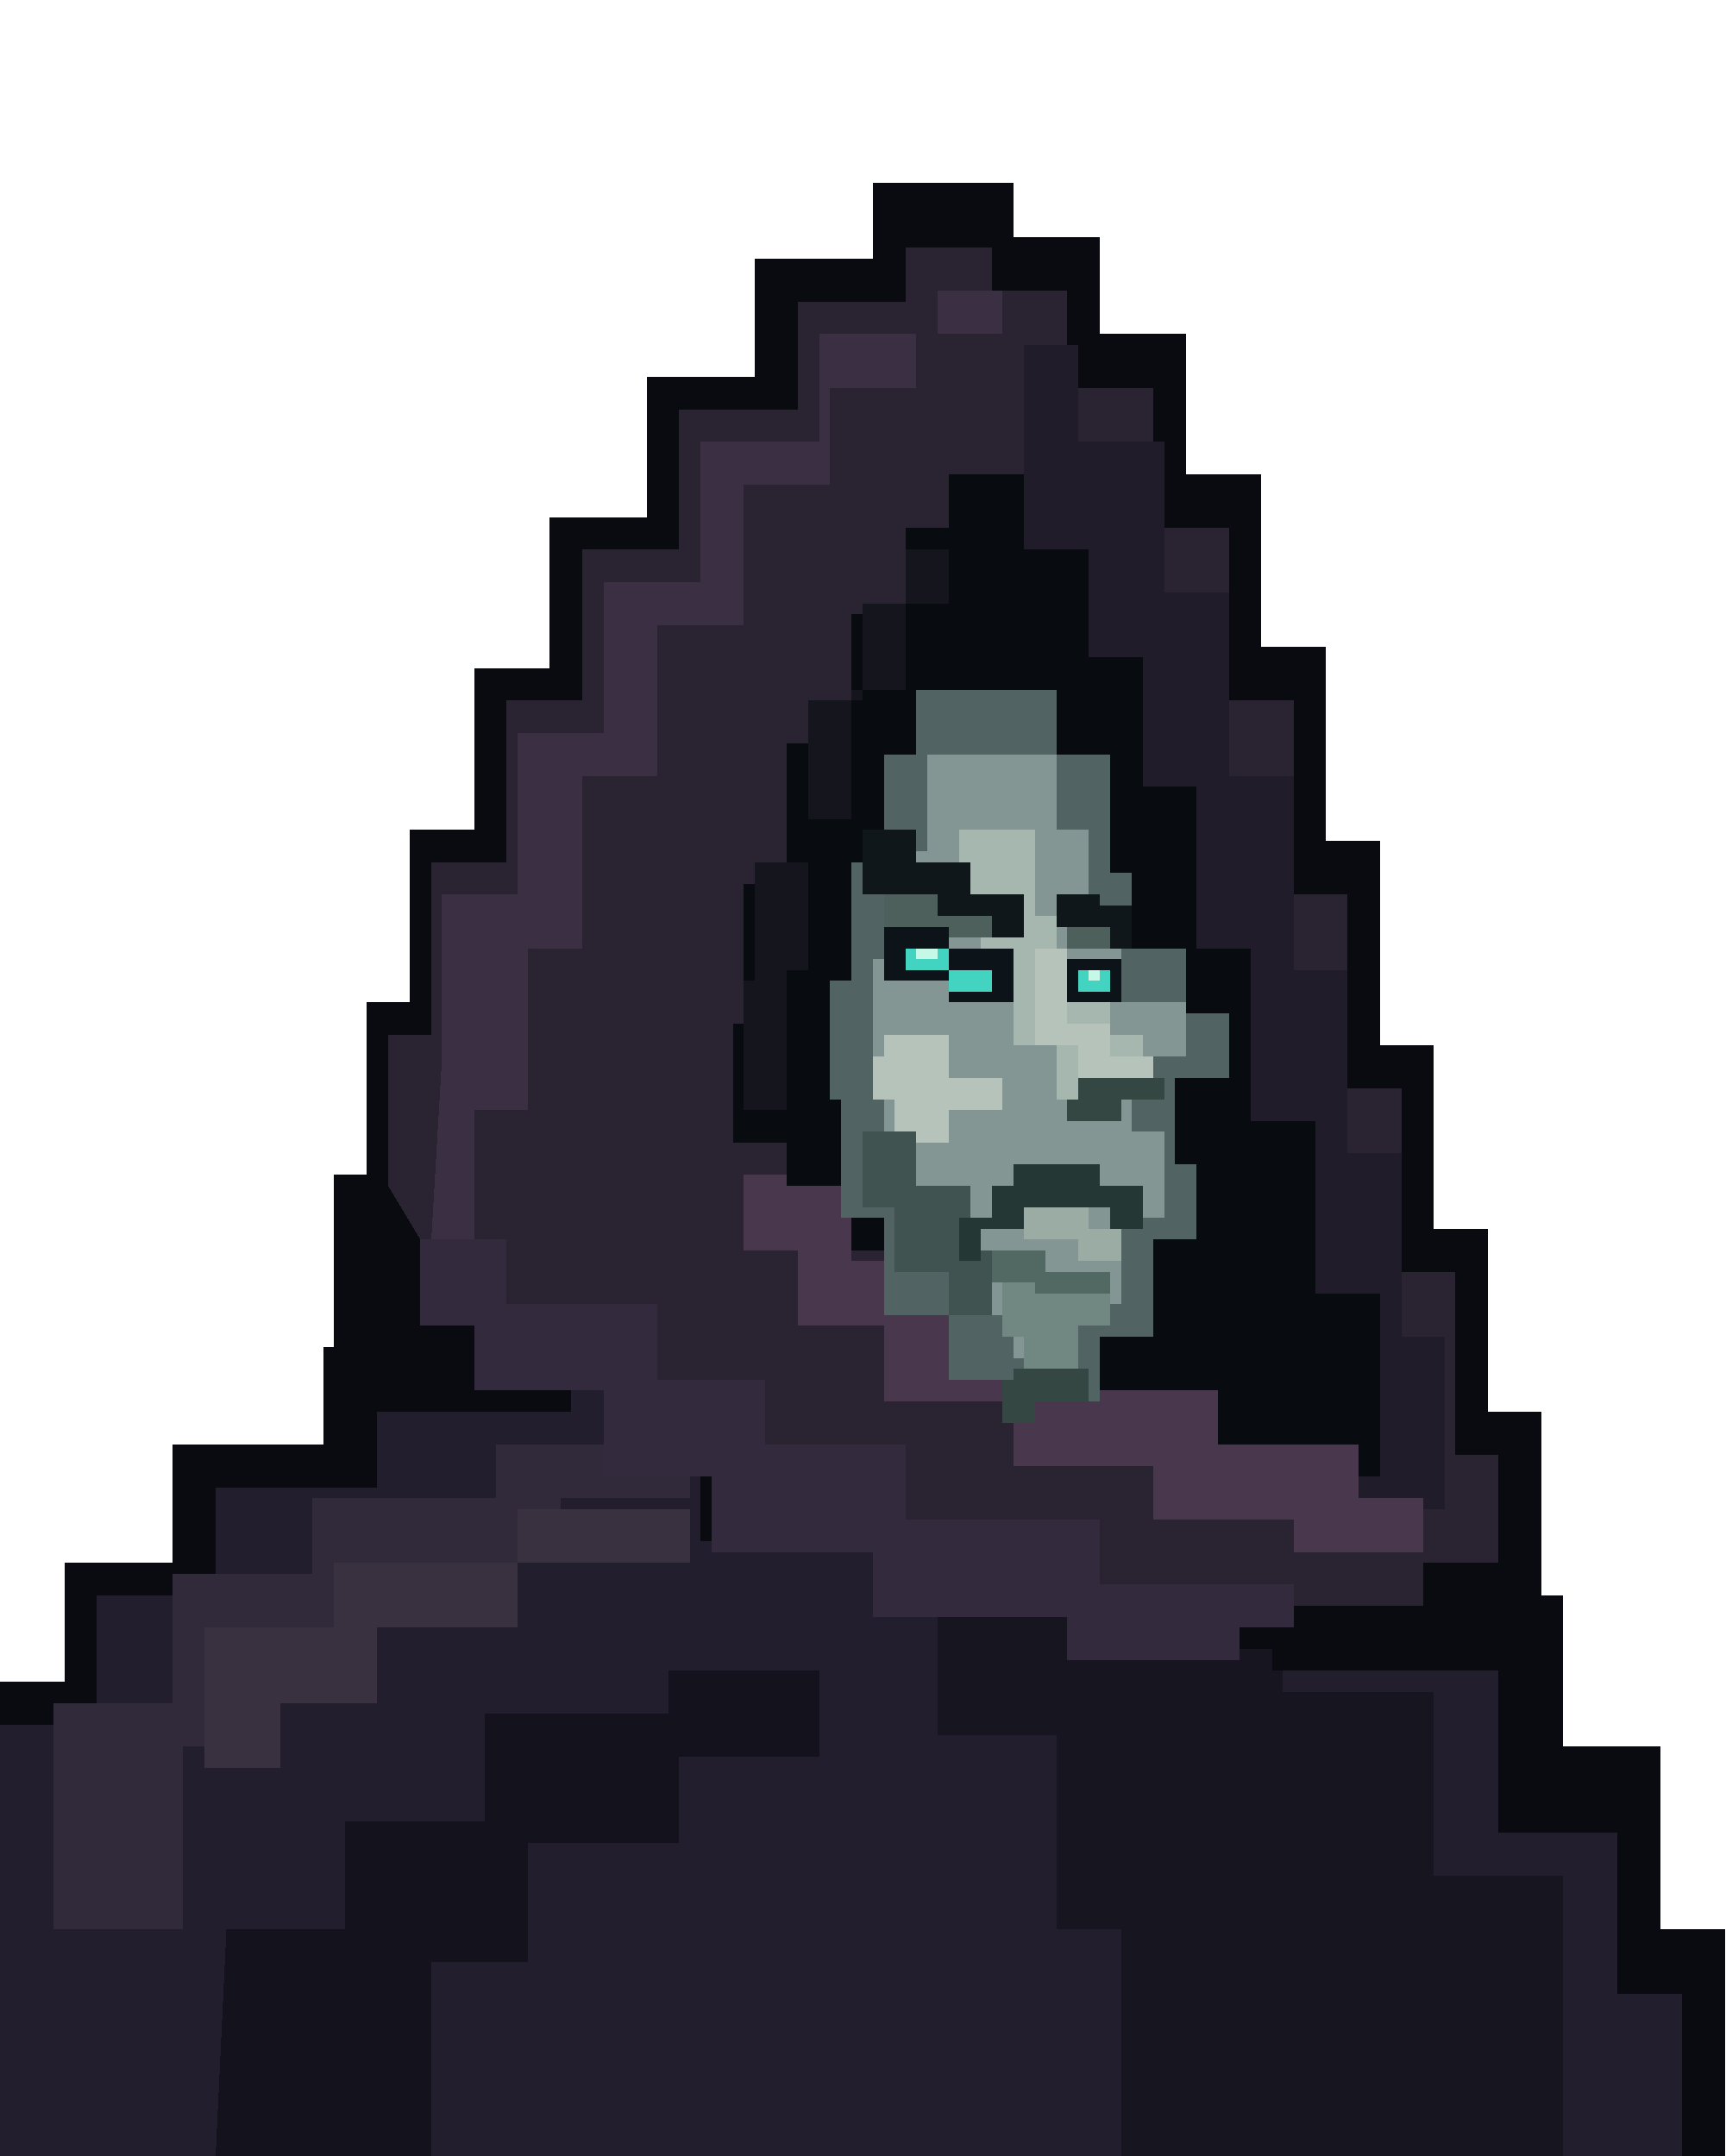
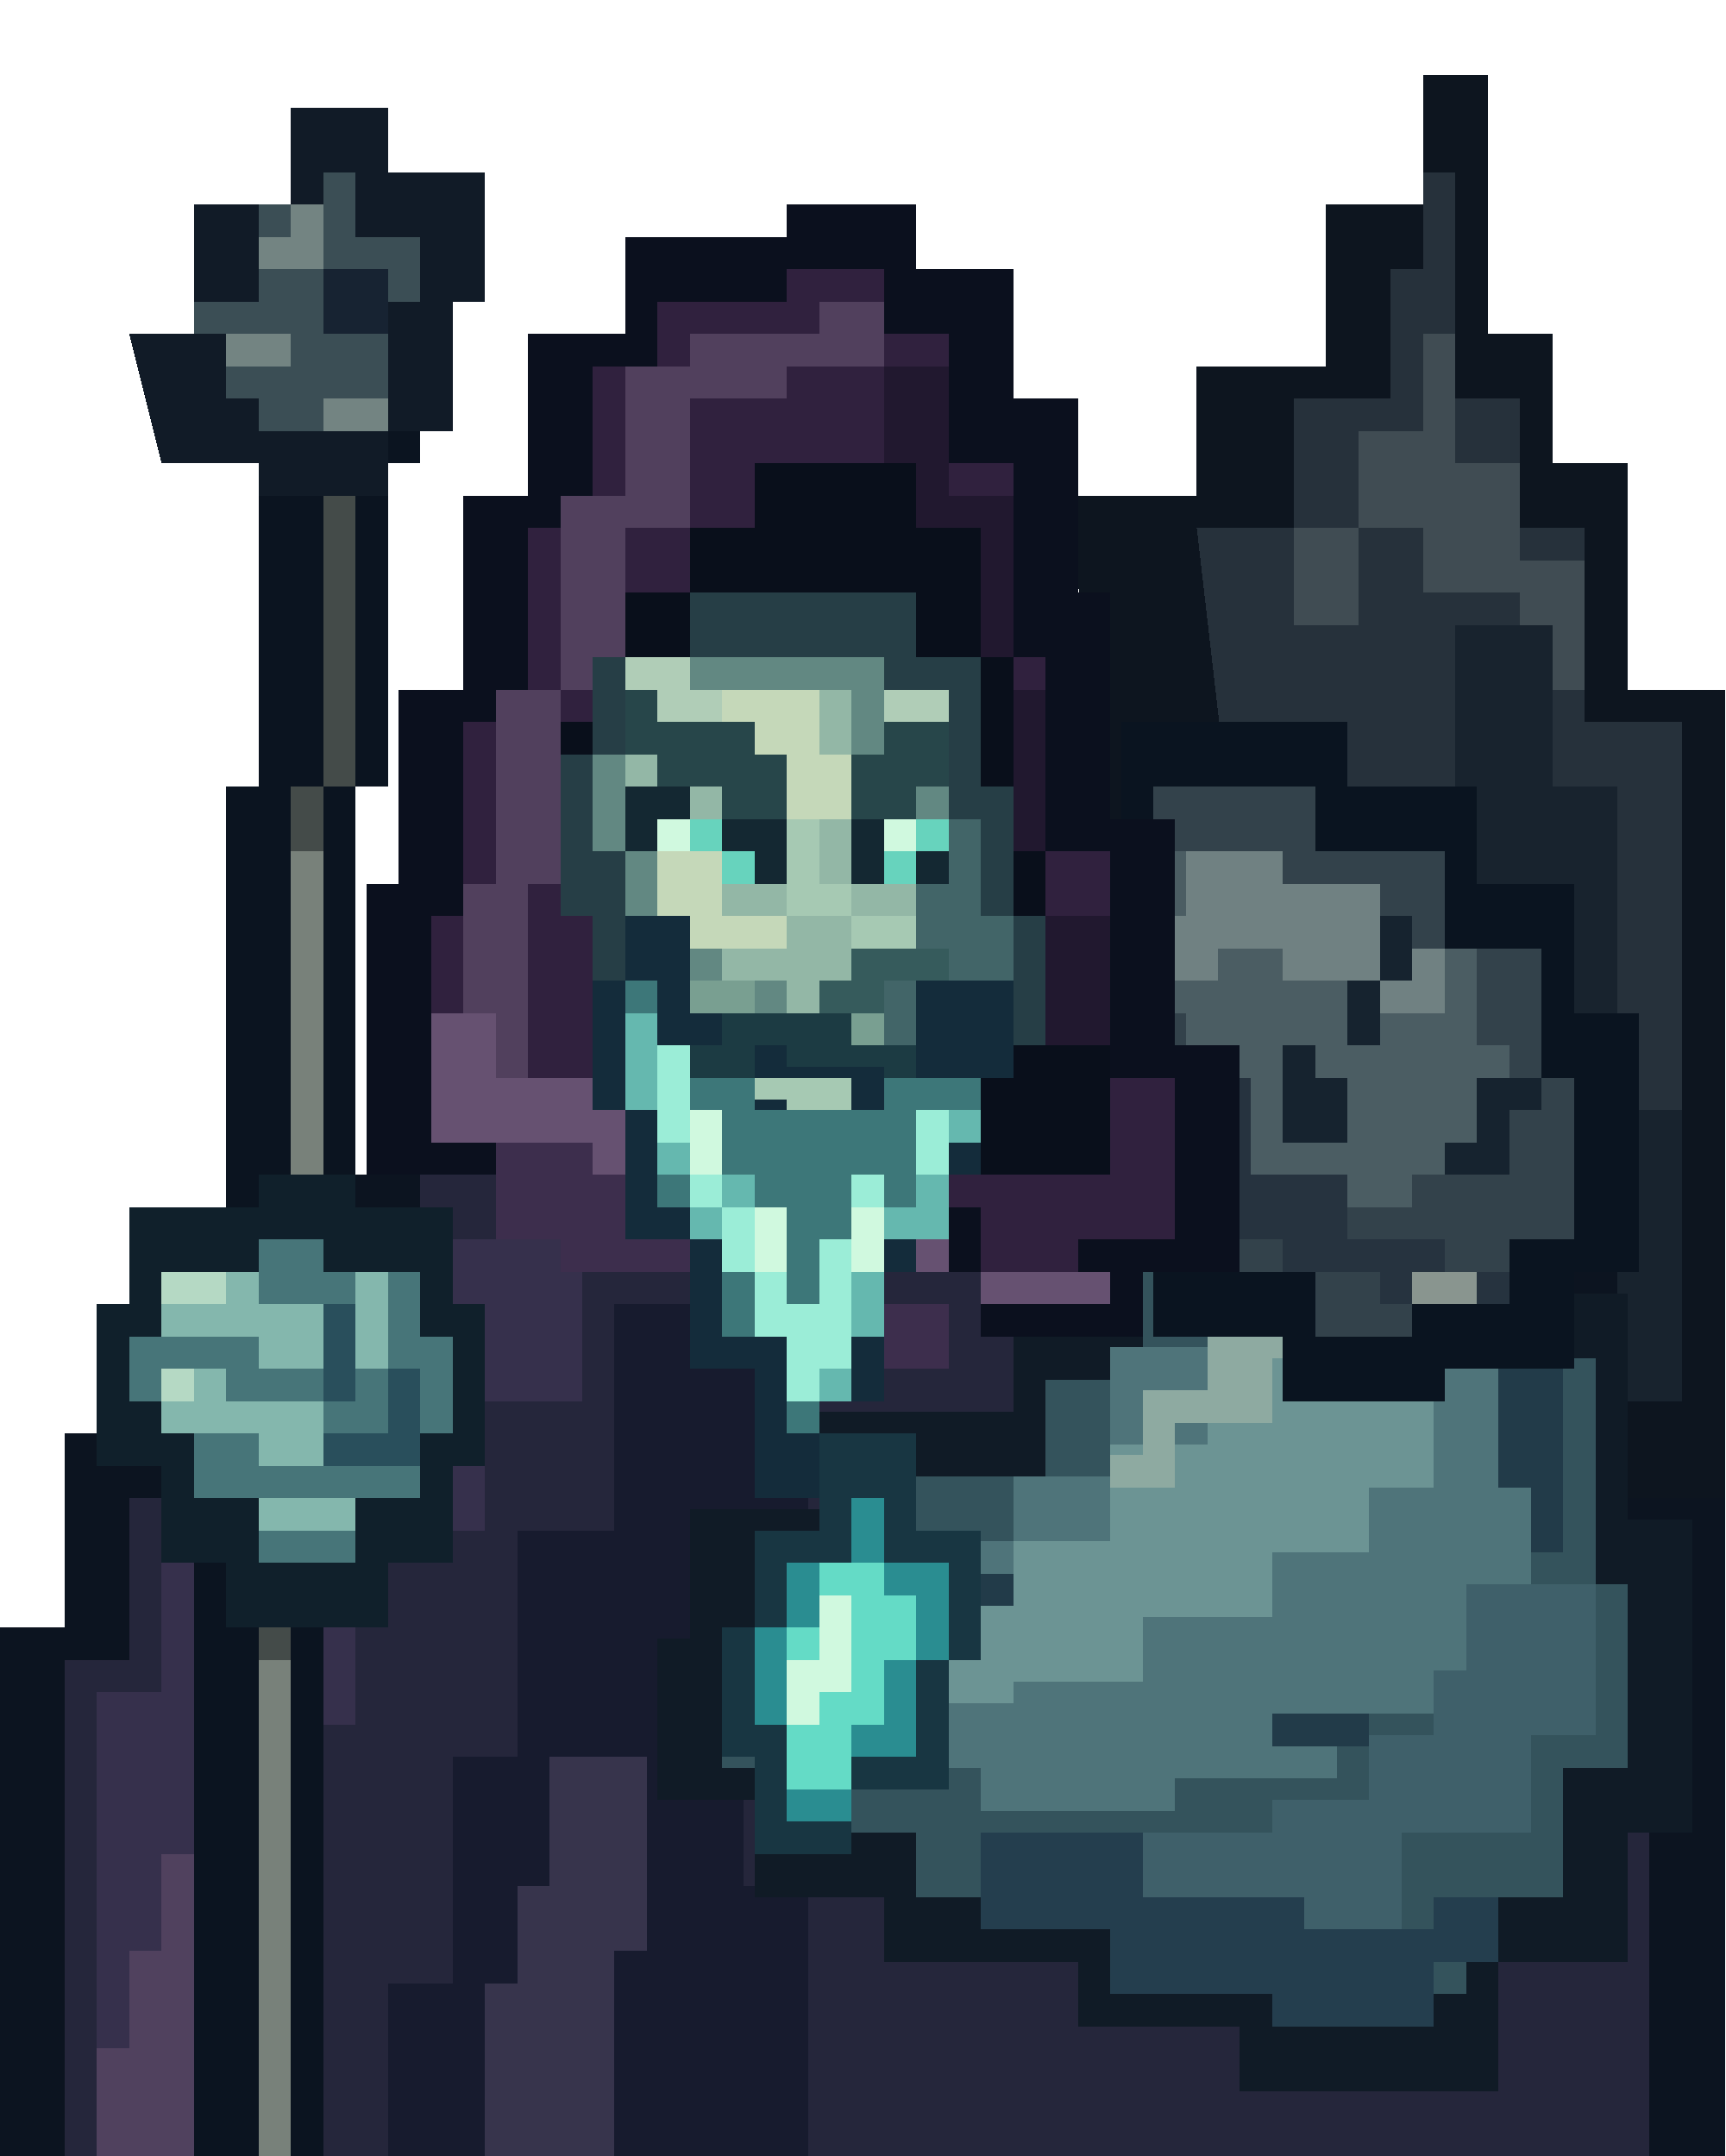
<svg xmlns="http://www.w3.org/2000/svg" width="480" height="600" viewBox="0 0 160 200" shape-rendering="crispEdges" data-expression="angry">
-   <g id="shoulders">
-     <path fill="#090b10" d="M0 200V156H6V145H16V134H30V125H46V120H93V126H111V136H130V148H145V162H154V179H160V200Z" />
-     <path fill="#221e2d" d="M0 200V160H9V148H20V138H35V131H53V127H89V133H107V144H125V155H139V170H150V185H156V200Z" />
-     <path fill="#302a3b" d="M5 158H16V146H29V139H46V134H64V139H52V145H40V151H26V162H17V179H5Z" />
-     <path fill="#17151f" d="M87 137H103V146H119V157H133V174H145V200H104V179H98V161H87Z" />
-     <path fill="#393140" d="M19 151H31V145H48V140H64V145H48V151H35V158H26V164H19Z" />
-     <path fill="#14131d" d="M21 179H32V169H45V159H62V155H76V163H63V171H49V182H40V200H20Z" />
+   <g id="back-stone">
+     <path fill="#0d151f" d="M99 46H111V34H123V19H132V7H138V31H144V43H151V64H160V146H111Z" />
+     <path fill="#26313b" d="M111 49H120V37H129V25H132V16H135V37H141V49H147V67H156V127H120Z" />
+     <path fill="#404c53" d="M120 49H126V40H132V31H135V43H141V52H147V64H141V55H132V49H126V58H120Z" />
+     <path fill="#18232e" d="M135 58H144V73H150V103H156V130H141V100H135Z" />
+   </g>
+   <g id="body">
+     <path fill="#0c1420" d="M39 100H96V91H123V100H138V115H150V139H160V200H0V151H6V133H18V118H30V109H39Z" />
+     <path fill="#25263b" d="M39 106H93V100H117V109H132V124H144V145H153V200H6V154H12V139H24V124H36V115H39Z" />
+     <path fill="#36304c" d="M36 115H54V130H45V142H33V160H27V181H24V200H9V157H15V142H27V127H36Z" />
+     <path fill="#4c3c5c" d="M33 127H42V136H36V148H30V166H24V190H18V160H21V148H27V136H33Z" />
+     <path fill="#171b2e" d="M57 121H75V151H69V175H75V200H36V184H42V163H48V142H57Z" />
+     <path fill="#37344c" d="M51 163H60V181H57V200H45V184H48V175H51Z" />
+     <path fill="#50415e" d="M15 172H21V190H18V200H9V190H12V181H15Z" />
+   </g>
+   <g id="arm">
+     <path fill="#101b26" d="M112 105H136V111H145V120H151V141H157V170H151V182H139V194H115V188H100V182H82V176H70V167H61V152H64V140H76V131H94V119H103V110H112Z" />
+     <path fill="#34535c" d="M112 111H133V117H142V126H148V147H151V164H145V176H136V185H118V182H103V176H85V170H73V164H67V152H70V143H82V137H97V128H106V116H112Z" />
+     <path fill="#4f747a" d="M115 117H130V123H139V132H142V150H136V159H124V165H109V168H91V164H79V158H73V149H79V143H94V137H103V125H115Z" />
+     <path fill="#6c9494" d="M112 123H127V129H133V138H127V144H118V150H106V156H94V158H82V155H79V149H94V143H103V134H112Z" />
+     <path fill="#3f606a" d="M136 147H148V161H142V170H130V179H118V176H103V170H118V167H127V161H133V155H136Z" />
+     <path fill="#243e4e" d="M91 170H106V176H121V179H133V176H139V182H133V188H118V185H103V179H91Z" />
+     <path fill="#8eaaa1" d="M112 123H121V126H118V132H109V138H103V135H106V129H112Z" />
+     <path fill="#223b49" d="M139 126H145V144H142V138H139ZM118 159H127V162H118ZM88 146H94V149H88Z" />
+   </g>
+   <g id="pauldron">
+     <path fill="#0a1420" d="M104 67H125V73H137V82H146V94H152V118H146V127H134V130H119V124H107V118H101V103H95V85H98V76H104Z" />
+     <path fill="#33424b" d="M107 73H122V79H134V88H143V100H146V115H140V121H131V124H122V118H110V112H107V100H101V88H104V79H107Z" />
+     <path fill="#4b5d63" d="M107 79H119V82H128V88H137V97H140V109H131V112H122V109H113V103H110V94H104V85H107Z" />
+     <path fill="#708182" d="M110 79H119V82H128V88H134V94H128V91H119V88H113V91H107V85H110Z" />
+     <path fill="#26333f" d="M110 100H116V109H125V115H134V118H140V121H128V118H119V115H110V109H107V103H110Z" />
+     <path fill="#16232f" d="M128 85H131V91H128V97H122V100H125V106H119V97H125V91H128ZM137 100H143V103H140V109H134V106H137Z" />
+     <path fill="#89958f" d="M104 82H107V88H104ZM131 118H137V121H131Z" />
  </g>
  <g id="hood">
-     <path fill="#090b10" d="M57 126H31V109H34V93H38V77H44V62H51V48H60V35H70V24H81V17H94V22H102V31H110V44H117V60H123V78H128V97H133V114H138V131H143V148H134V155H118V153H99V149H81V143H65V135H57Z" />
-     <path fill="#292332" d="M36 110V96H40V80H47V65H54V51H63V38H74V28H84V23H92V27H99V36H107V49H114V65H120V83H125V101H130V118H135V135H139V145H132V149H118V147H101V143H83V137H68V130H60V121H46V115H39Z" />
-     <path fill="#3b3043" d="M41 98V83H48V68H56V54H65V41H76V31H87V27H93V31H85V36H77V45H69V58H61V72H54V88H49V103H44V115H40Z" />
-     <path fill="#201c29" d="M95 32H100V41H108V55H114V72H120V90H125V107H130V124H134V140H126V136H119V121H113V105H108V88H103V71H98V54H95Z" />
-     <path fill="#080b10" d="M88 44H95V51H101V61H106V73H111V88H116V104H122V120H128V137H119V135H107V130H94V124H82V116H73V106H68V95H69V82H73V69H79V57H84V49H88Z" />
-     <path fill="#15151e" d="M84 51H88V56H84V64H79V76H75V90H73V103H69V91H70V80H75V65H80V56H84Z" />
-     <path fill="#49374e" d="M73 110H79V117H88V123H100V129H113V134H126V139H132V144H120V141H107V136H94V130H82V123H74V116H69V109H73Z" />
-     <path fill="#342a3d" d="M39 115H47V121H61V128H71V134H84V141H102V147H120V151H115V154H99V150H81V144H66V137H56V129H44V123H39Z" />
+     <path fill="#0b101e" d="M49 109H34V82H37V64H43V46H49V31H58V22H73V19H85V25H94V37H100V55H103V76H109V97H115V118H106V124H91V118H76V112H61V109Z" />
+     <path fill="#30213e" d="M49 103H40V85H43V67H49V49H55V34H61V28H73V25H82V31H88V43H94V61H97V79H103V100H109V115H100V118H91V112H76V106H61V103Z" />
+     <path fill="#51405d" d="M43 82H46V64H52V46H58V34H64V31H76V28H82V34H73V37H64V49H58V64H52V82H49V100H43Z" />
+     <path fill="#21182f" d="M82 34H88V46H94V64H97V85H103V106H97V94H91V76H88V61H85V49H82Z" />
+     <path fill="#090f1b" d="M70 43H85V49H91V61H94V79H97V97H103V109H91V106H79V100H64V94H55V82H52V67H58V55H64V49H70Z" />
+     <path fill="#665171" d="M40 94H46V100H58V106H73V112H88V118H103V121H91V118H76V115H61V109H49V106H40Z" />
+     <path fill="#3d2e4d" d="M46 106H55V109H67V115H79V121H88V127H76V124H64V118H52V115H46Z" />
  </g>
  <g id="face">
-     <path fill="#526363" d="M85 64H98V70H103V81H105V88H110V94H114V100H109V108H111V115H107V124H102V130H94V128H88V122H82V113H78V102H77V91H79V80H82V70H85Z" />
-     <path fill="#849694" d="M86 70H98V77H101V87H104V93H110V98H105V105H108V113H104V121H100V126H94V122H90V116H85V107H82V98H81V89H84V79H86Z" />
-     <path fill="#a6b7b0" d="M89 77H96V85H98V91H103V96H106V98H101V102H98V97H94V90H91V85H87V81H89Z" />
-     <path fill="#b5c3ba" d="M82 96H88V100H93V103H88V106H83V102H81V98H82Z" />
-     <path fill="#415350" d="M80 105H85V110H90V116H92V122H88V118H83V112H80Z" />
-     <path fill="#718882" d="M93 118H103V123H100V127H95V124H93Z" />
-     <path fill="#354743" d="M94 127H101V130H96V132H93V128H94Z" />
+     <path fill="#263e46" d="M64 55H85V61H91V73H94V85H97V97H91V106H82V109H70V103H61V97H55V85H52V70H55V61H64Z" />
+     <path fill="#628882" d="M64 61H82V67H88V76H91V88H94V94H88V100H79V103H70V97H64V91H58V79H55V70H58V64H64Z" />
+     <path fill="#93b7a6" d="M64 64H79V70H85V79H88V88H82V94H73V91H67V85H61V76H58V70H64Z" />
+     <path fill="#c5d8b9" d="M67 64H76V70H79V76H73V73H64V70H67ZM61 79H67V85H73V88H64V85H61Z" />
+     <path fill="#426568" d="M85 76H91V85H94V94H88V100H82V103H76V100H82V91H85Z" />
+     <path fill="#799f91" d="M64 91H70V94H82V100H76V103H70V100H64Z" />
+   </g>
+   <g id="beard">
+     <path fill="#142c3b" d="M58 85H64V94H70V97H85V91H94V100H91V109H85V118H82V130H76V139H70V127H64V115H58V103H55V91H58Z" />
+     <path fill="#3d7779" d="M58 91H61V97H70V103H82V100H91V106H85V115H79V127H76V133H73V124H67V112H61V103H58Z" />
+     <path fill="#65b8af" d="M58 94H61V103H64V109H70V115H73V124H76V121H79V112H85V103H91V106H88V115H82V124H79V130H73V124H70V115H64V109H61V103H58Z" />
+     <path fill="#9bedd7" d="M61 97H64V106H67V112H70V118H73V121H76V115H79V109H85V103H88V109H82V118H79V127H76V130H73V124H70V118H67V112H64V106H61Z" />
+     <path fill="#d0f9df" d="M64 103H67V109H64ZM70 112H73V118H70ZM79 112H82V118H79Z" />
+   </g>
+   <g id="spectral-pendant">
+     <path fill="#183642" d="M76 133H85V142H91V154H88V166H79V172H70V163H67V151H70V142H76Z" />
+     <path fill="#2a8d91" d="M79 139H82V145H88V154H85V163H79V169H73V160H70V151H73V145H79Z" />
+     <path fill="#64dbc6" d="M76 145H82V148H85V154H82V160H79V166H73V157H73V151H76Z" />
+     <path fill="#d0f9df" d="M76 148H79V157H76V160H73V154H76Z" />
+   </g>
+   <g id="shovel">
+     <path fill="#0b1420" d="M18 200V121H21V73H24V43H27V25H39V43H36V73H33V121H30V200Z" />
+     <path fill="#444b49" d="M24 200V121H27V73H30V40H33V73H30V124H27V200Z" />
+     <path fill="#78817a" d="M24 154H27V200H24ZM27 79H30V109H27Z" />
+     <path fill="#111b27" d="M12 31H18V19H27V10H36V16H45V28H42V40H36V46H24V43H15Z" />
+     <path fill="#3b4e55" d="M18 28H24V19H30V16H33V22H39V28H36V37H30V40H24V37H21V31H18Z" />
+     <path fill="#738482" d="M24 22H27V19H30V25H24ZM21 31H27V34H21ZM30 37H36V40H30Z" />
+     <path fill="#172332" d="M30 25H36V31H30Z" />
+   </g>
+   <g id="hand">
+     <path fill="#10202b" d="M12 112H24V109H33V112H42V121H45V136H42V145H36V151H21V145H15V136H9V121H12Z" />
+     <path fill="#477579" d="M15 118H24V115H30V118H39V124H42V133H39V139H33V145H24V139H18V130H12V124H15Z" />
+     <path fill="#84b7ad" d="M15 118H24V121H30V127H24V124H15ZM15 127H21V130H30V136H24V133H15ZM24 139H33V142H24ZM33 118H36V127H33Z" />
+     <path fill="#294f5c" d="M30 121H33V130H30ZM30 133H36V136H30ZM36 127H39V136H36Z" />
+     <path fill="#b5d9c4" d="M15 118H21V121H15ZM15 127H18V130H15Z" />
  </g>
  <g id="expression-brows">
-     <path fill="#10171b" d="M80 77H85V80H90V83H95V87H90V85H85V83H80ZM98 83H102V84H105V88H101V86H98Z" />
-     <path fill="#4d605c" d="M82 83H87V85H92V87H88V86H82ZM99 86H103V88H99Z" />
+     <path fill="#27464a" d="M58 64H64V67H70V70H73V76H67V73H61V70H58ZM79 70H82V67H88V73H85V76H79Z" />
+     <path fill="#b0cdb7" d="M58 61H64V64H67V67H61V64H58ZM82 64H88V67H82Z" />
  </g>
  <g id="expression-eyes">
-     <path fill="#0c1419" d="M82 86H88V88H94V93H88V91H82ZM99 89H104V93H99Z" />
-     <path fill="#42d4c1" d="M84 88H88V90H92V92H88V90H84ZM100 90H103V92H100Z" />
-     <path fill="#c5f8e7" d="M85 88H87V89H85ZM101 90H102V91H101Z" />
+     <path fill="#142832" d="M58 73H64V76H73V82H67V79H58ZM79 76H88V82H79Z" />
+     <path fill="#67d3bd" d="M61 76H67V79H70V82H67V79H61ZM82 76H88V79H85V82H82Z" />
+     <path fill="#d0f9df" d="M61 76H64V79H61ZM82 76H85V79H82Z" />
  </g>
  <g id="expression-mouth">
-     <path fill="#b5c3ba" d="M96 88H99V95H103V98H107V100H100V97H96Z" />
-     <path fill="#354743" d="M100 100H108V102H104V104H99V102H100Z" />
-     <path fill="#253734" d="M94 108H102V110H106V114H103V112H95V114H91V117H89V113H92V110H94Z" />
-     <path fill="#9aaca3" d="M95 112H101V114H104V117H100V115H95Z" />
-     <path fill="#526963" d="M92 116H97V118H103V120H96V119H92Z" />
+     <path fill="#a6c9b3" d="M73 76H76V82H79V85H85V88H79V85H73Z" />
+     <path fill="#365b5c" d="M79 88H88V91H82V94H76V91H79Z" />
+     <path fill="#1c3b43" d="M67 94H79V97H85V100H82V99H73V97H70V100H64V97H67Z" />
+     <path fill="#a6c9b3" d="M70 100H79V103H73V102H70Z" />
  </g>
</svg>
